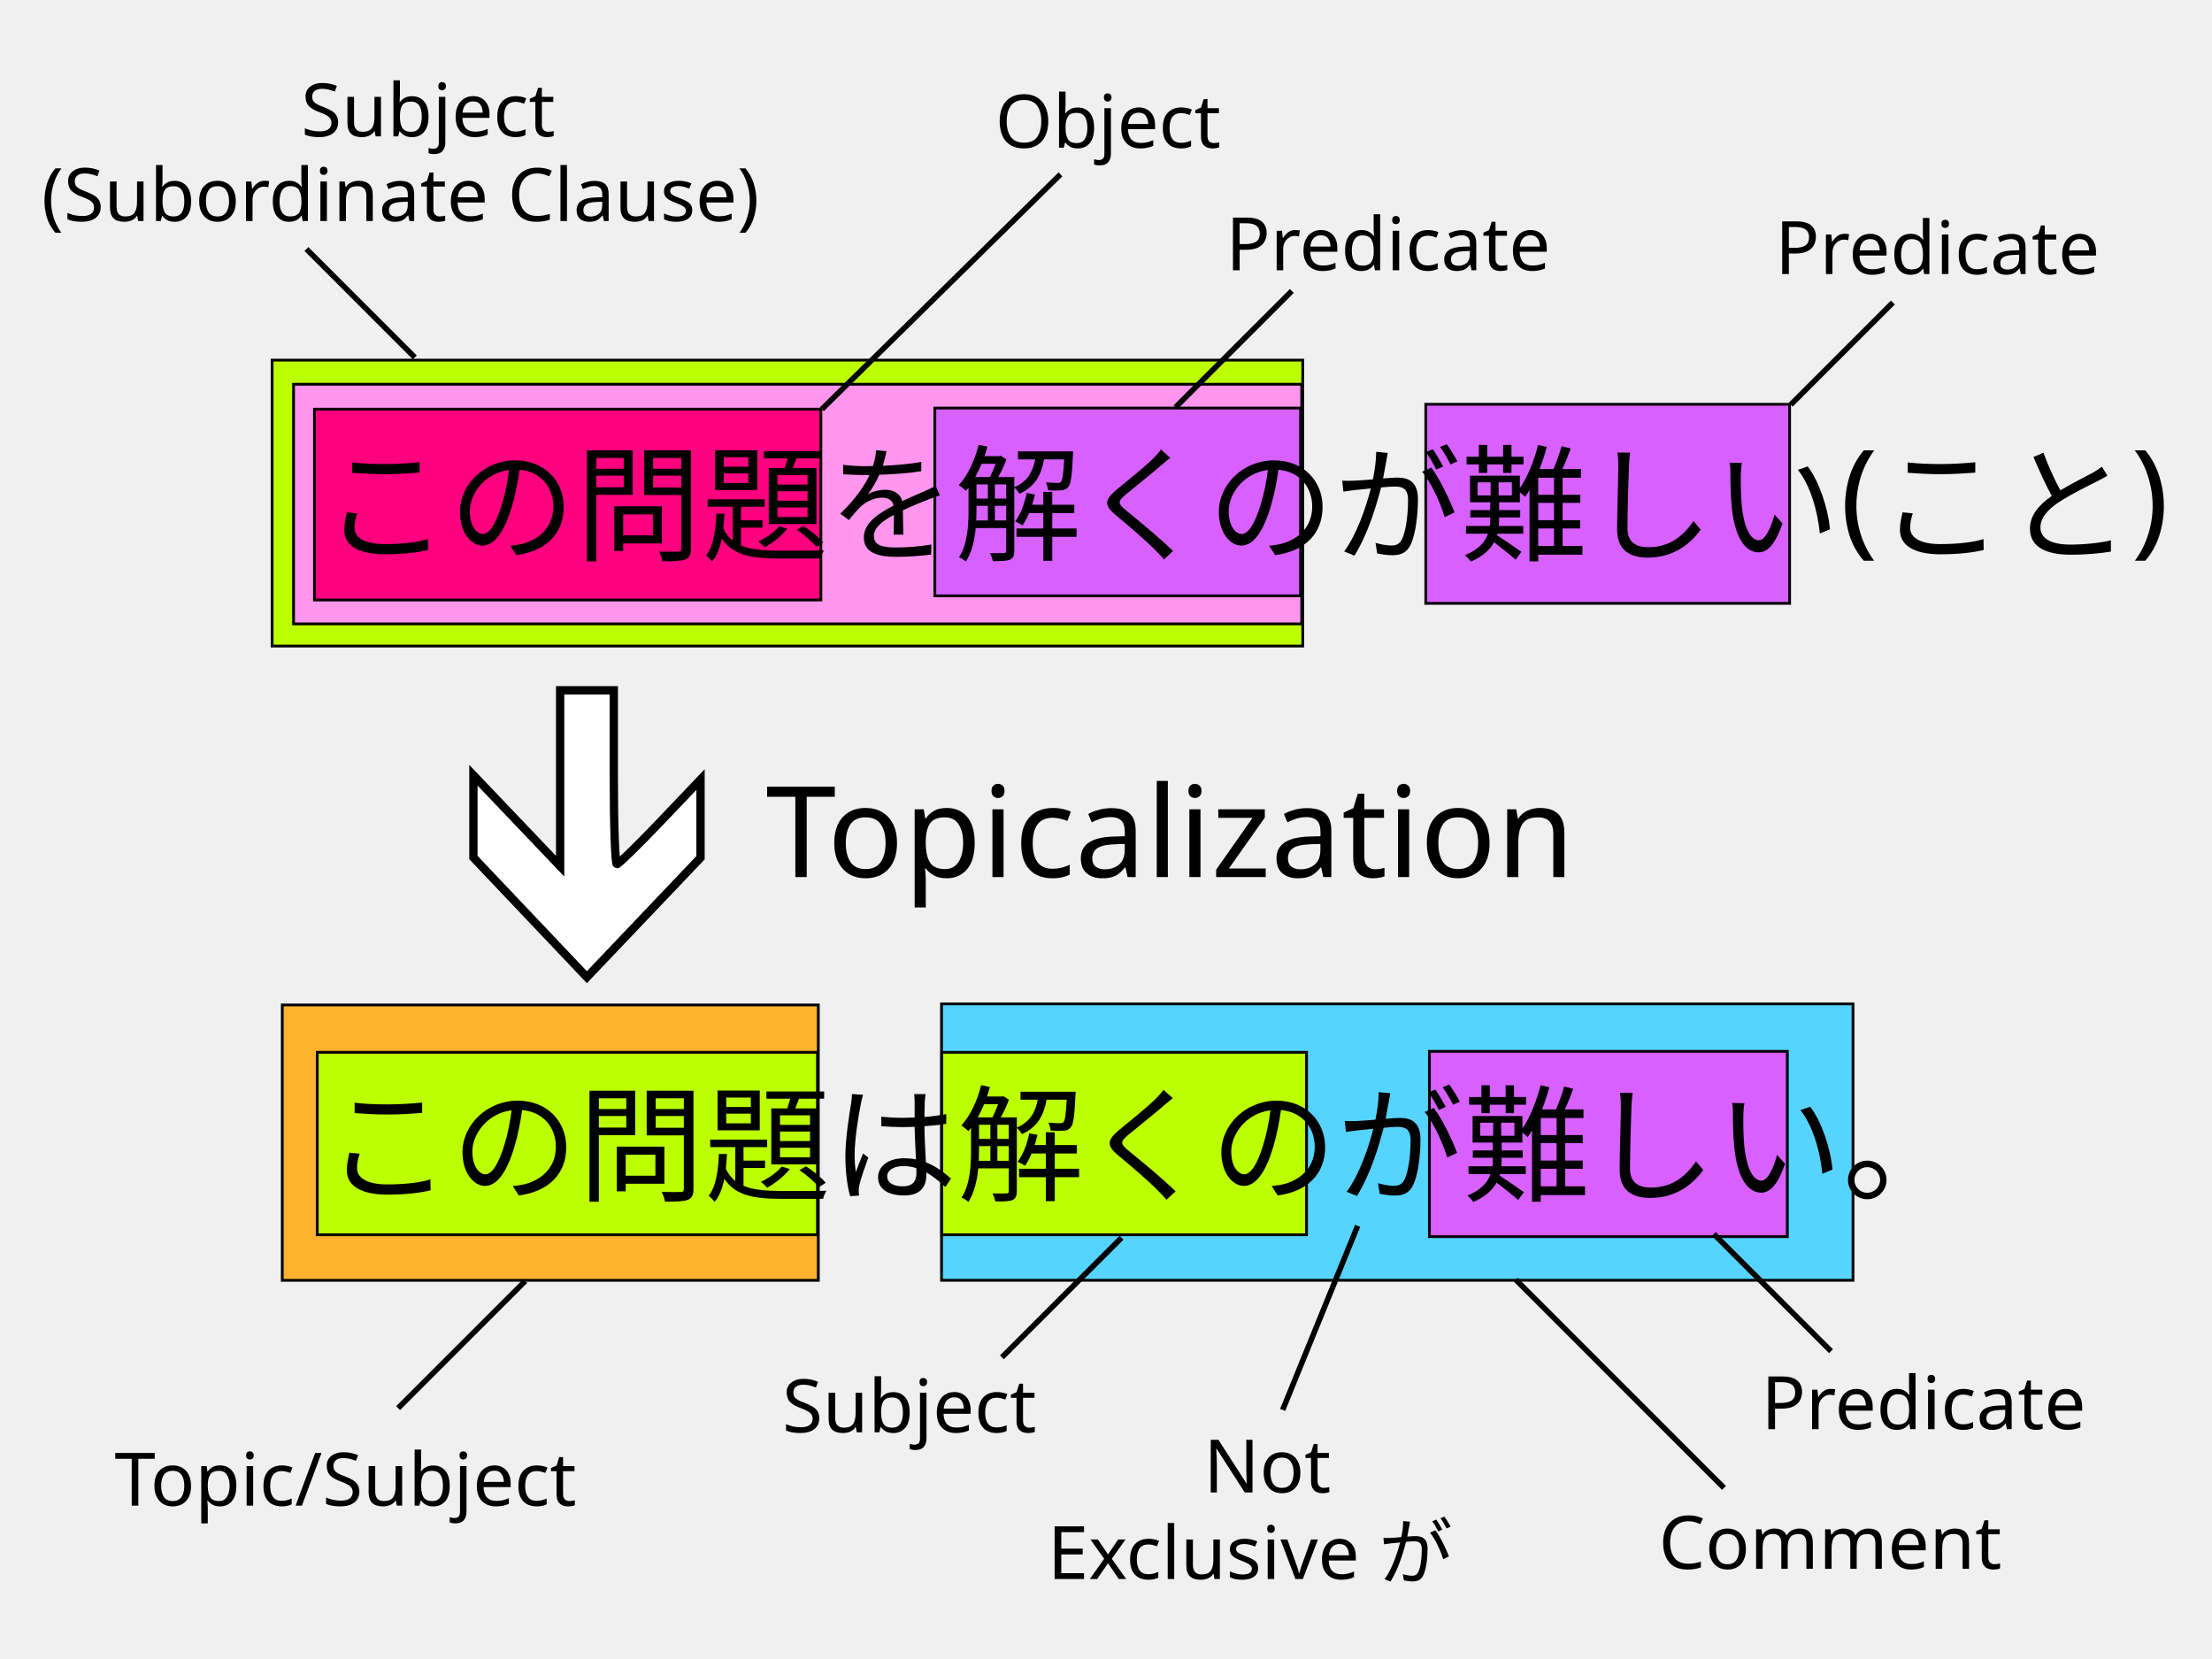
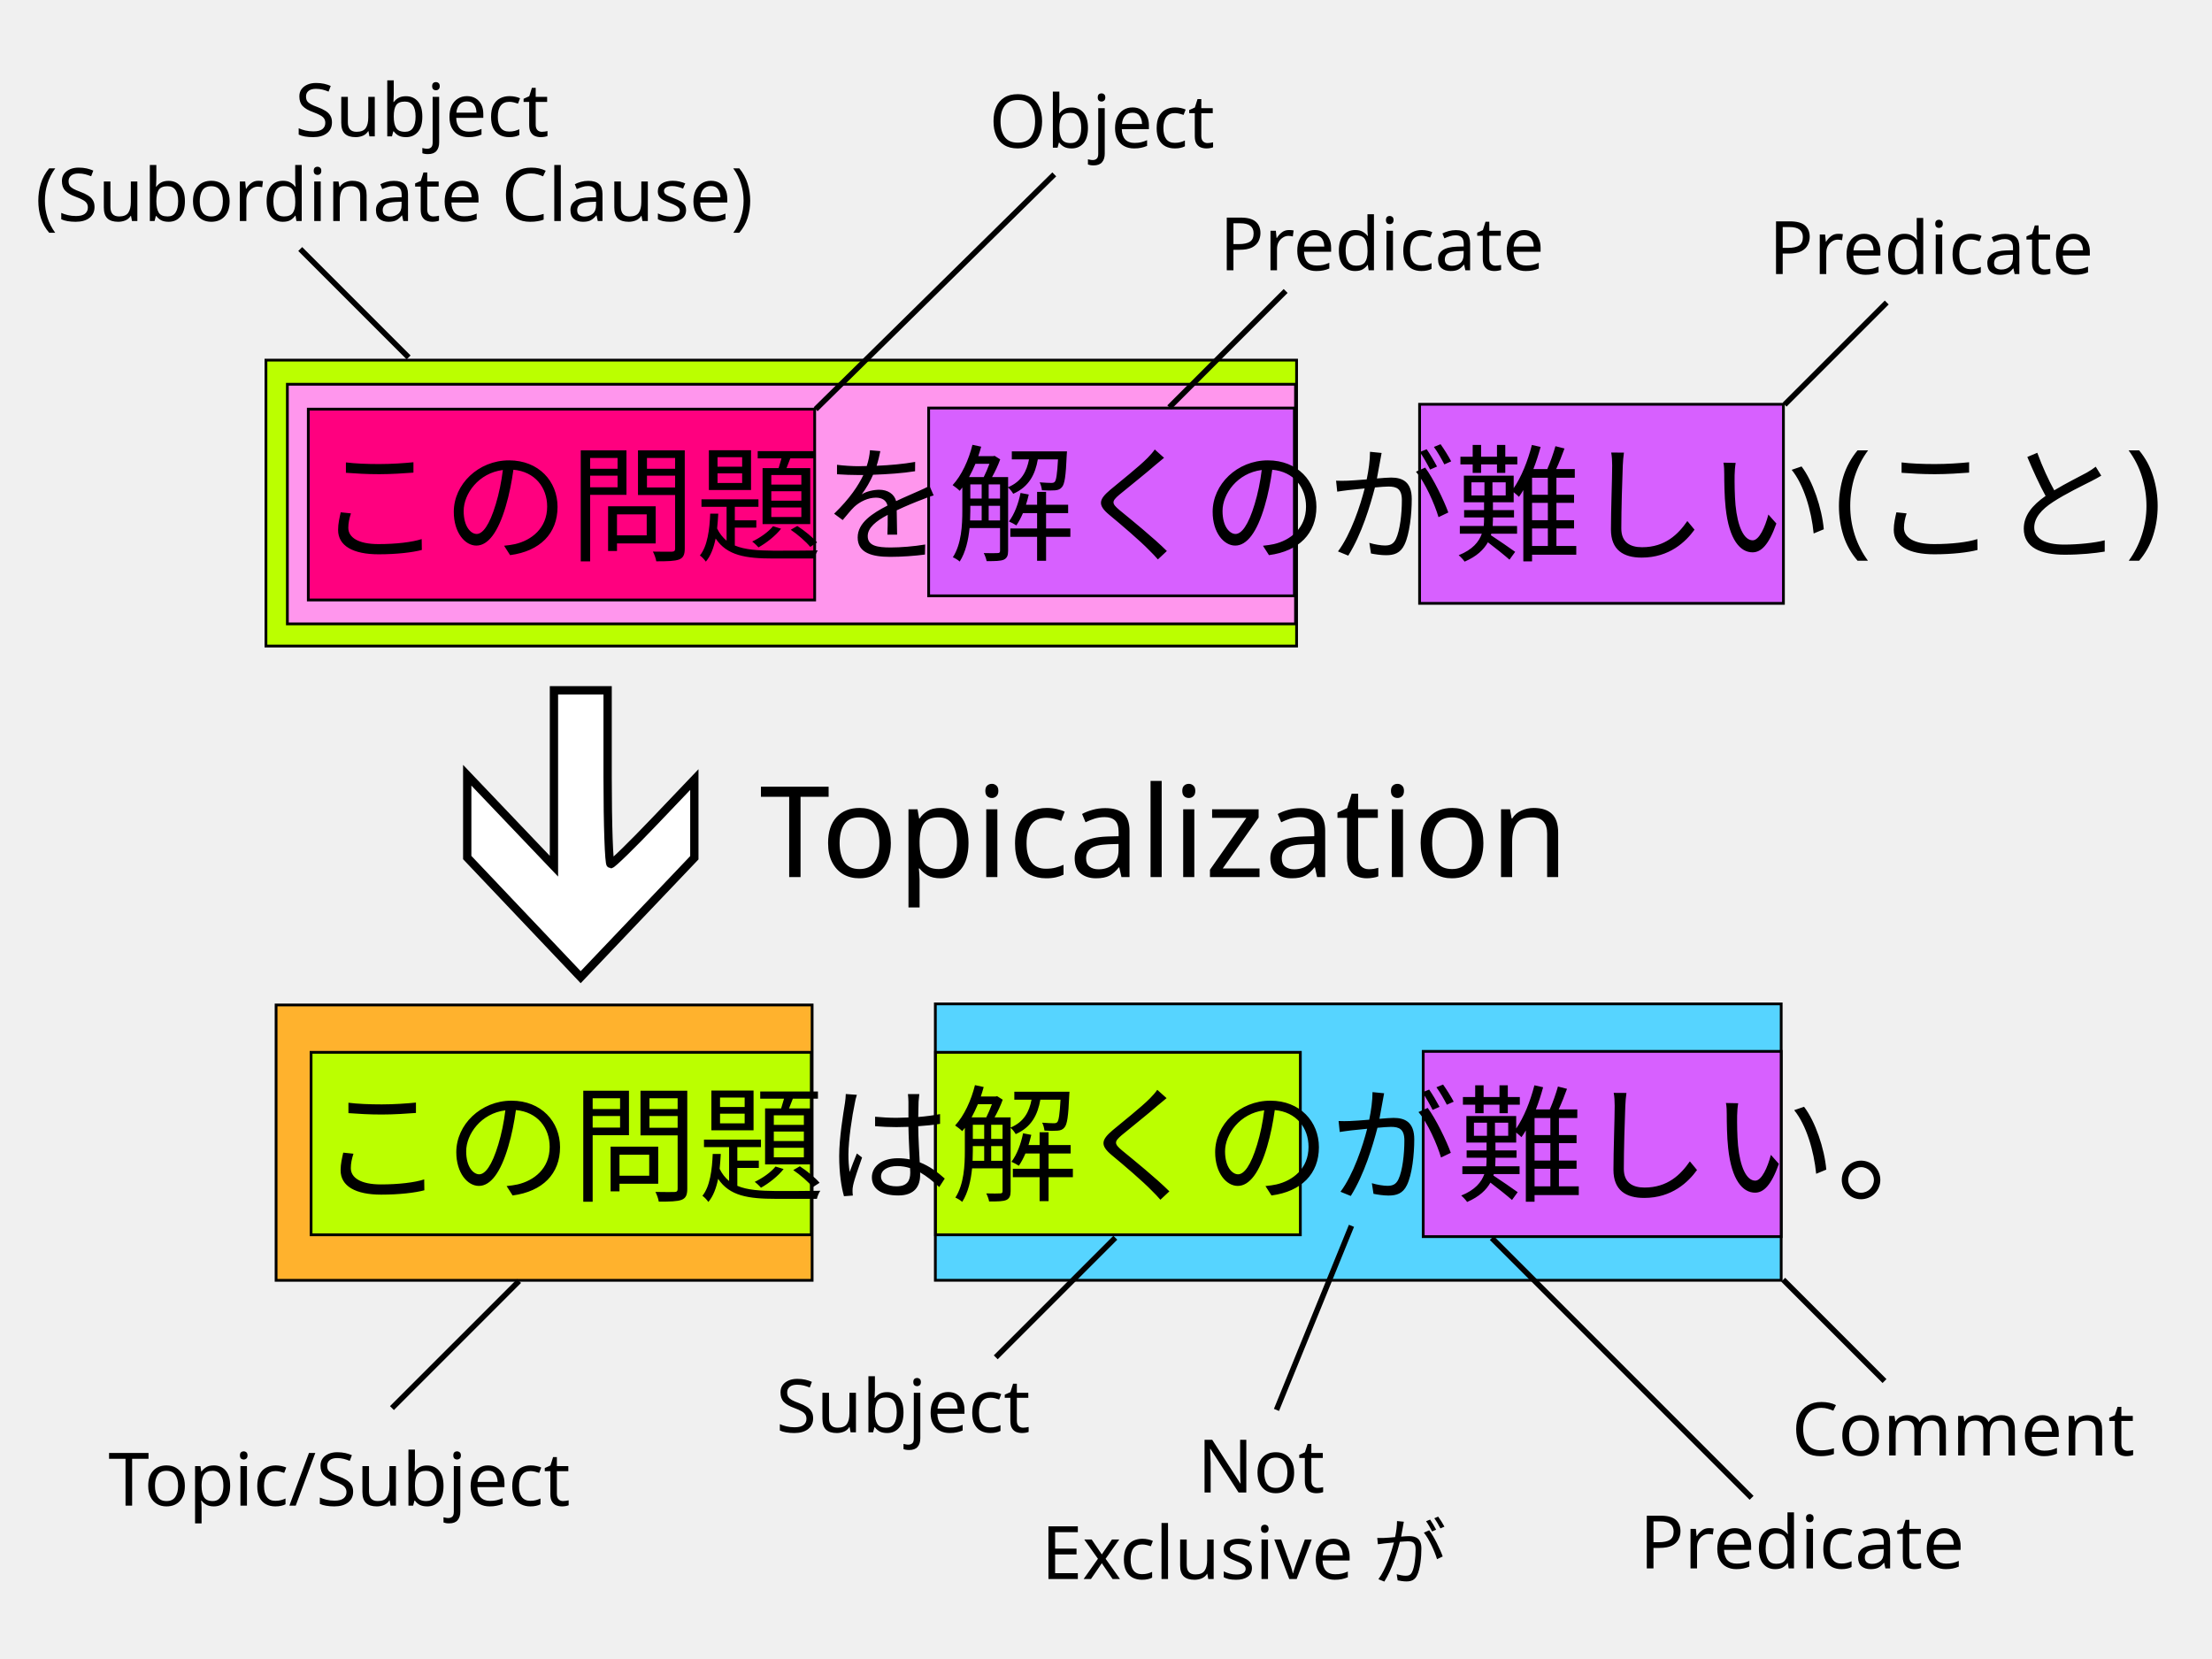
<svg xmlns="http://www.w3.org/2000/svg" width="800" height="600">
  <g>
-     <rect fill="#ffb22d" stroke="#000" x="102.088" y="363.462" width="193.865" height="99.587" id="svg_15" />
-     <rect fill="#bbff00" stroke="#000" x="114.742" y="380.585" width="180.911" height="65.996" id="svg_18" />
-     <rect fill="#56d4ff" stroke="#000" x="340.519" y="363.071" width="329.648" height="99.962" id="svg_28" />
-     <rect fill="#bbff00" stroke="#000" x="98.415" y="130.245" width="372.748" height="103.411" id="svg_17" />
-     <rect fill="#ff96ed" stroke="#000" x="106.169" y="138.972" width="364.613" height="86.662" id="svg_6" />
-     <rect opacity="undefined" fill="#d760ff" stroke="#000" x="338.097" y="147.574" width="132.269" height="67.918" id="svg_10" />
-     <rect fill="#bbff00" stroke="#000" x="340.592" y="380.585" width="131.932" height="65.996" id="svg_9" />
-     <rect opacity="undefined" fill="#d760ff" stroke="#000" x="515.649" y="146.213" width="131.589" height="71.999" id="svg_29" />
-     <rect fill="#ff007f" stroke="#000" x="113.737" y="147.973" width="183.138" height="69.019" id="svg_2" />
-     <path fill="#d760ff" stroke="#000" d="m516.961,380.241l129.455,0l0,67l-129.455,0l0,-67z" id="svg_74" opacity="undefined" />
-     <text fill="#000000" stroke="#000" stroke-width="0" x="243.937" y="242.136" id="svg_7" font-size="24" font-family="Noto Sans JP" text-anchor="start" xml:space="preserve" transform="matrix(1.90592, 0, 0, 1.90592, -348.336, -262.152)">この問題を解くのが難しい(こと)</text>
-     <text fill="#000000" stroke="#000" stroke-width="0" x="244.418" y="363.643" id="svg_8" font-size="24" font-family="Noto Sans JP" text-anchor="start" xml:space="preserve" transform="matrix(1.90592, 0, 0, 1.90592, -348.336, -262.152)">この問題は解くのが難しい。</text>
-     <path fill="#ffffff" stroke="#000" d="m186.897,296.819l15.681,16.45l0,-31.805l0,-31.805l9.707,0l9.707,0l0,31.44c0,17.292 0.492,31.44 1.093,31.44c0.601,0 7.658,-6.884 15.681,-15.298l14.588,-15.298l0,14.14l0,14.14l-20.554,21.595l-20.554,21.595l-20.515,-21.636l-20.515,-21.636l0,-14.886l0,-14.886l15.681,16.45l0,0l-0,0z" id="svg_41" stroke-width="3" />
-     <text transform="matrix(1.90592, 0, 0, 1.90592, -348.336, -262.152)" fill="#000000" stroke="#000" x="328.099" y="303.974" id="svg_45" stroke-width="0" font-size="24" font-family="Noto Sans JP" text-anchor="start" xml:space="preserve">Topicalization</text>
-     <line fill="none" stroke="#000" x1="425.116" y1="147.325" x2="467.203" y2="105.238" id="svg_49" stroke-width="2" />
-     <path id="svg_52" d="m647.663,146.348l36.935,-36.935" opacity="undefined" stroke-width="2" stroke="#000" fill="none" />
-     <line fill="none" stroke="#000" x1="619.822" y1="446.292" x2="662.21" y2="488.681" id="svg_53" stroke-width="2" />
-     <path fill="#ffffff" stroke="#000" stroke-width="2" opacity="undefined" d="m476.874,505.065" id="svg_55" />
-     <text fill="#000000" stroke="#000" x="415.371" y="188.837" id="svg_60" stroke-width="0" font-size="14" font-family="Noto Sans JP" text-anchor="start" xml:space="preserve" transform="matrix(1.90592, 0, 0, 1.90592, -348.336, -262.152)">Predicate</text>
-     <text fill="#000000" stroke="#000" stroke-width="0" x="497.498" y="435.243" id="svg_70" font-size="14" font-family="Noto Sans JP" text-anchor="start" xml:space="preserve" transform="matrix(1.90592, 0, 0, 1.90592, -348.336, -262.152)">Comment</text>
-     <text fill="#000000" stroke="#000" stroke-width="0" x="516.965" y="408.744" id="svg_71" font-size="14" font-family="Noto Sans JP" text-anchor="start" xml:space="preserve" transform="matrix(1.90592, 0, 0, 1.90592, -348.336, -262.152)">Predicate</text>
-     <text fill="#000000" stroke="#000" x="371.606" y="165.573" id="svg_4" stroke-width="0" font-size="14" font-family="Noto Sans JP" text-anchor="start" xml:space="preserve" transform="matrix(1.90592, 0, 0, 1.90592, -348.336, -262.152)">Object</text>
-     <text fill="#000000" stroke="#000" x="204.495" y="423.258" id="svg_16" stroke-width="0" font-size="14" font-family="Noto Sans JP" text-anchor="start" xml:space="preserve" transform="matrix(1.90592, 0, 0, 1.90592, -348.336, -262.152)">Topic/Subject</text>
-     <path fill="#000000" stroke="#000" stroke-width="0" opacity="undefined" d="m299.242,89.738" id="svg_1" />
-     <line fill="none" stroke="#000" stroke-width="2" x1="548.232" y1="462.855" x2="623.492" y2="538.114" id="svg_22" />
-     <line fill="none" stroke="#000" x1="189.964" y1="463.289" x2="143.991" y2="509.261" id="svg_31" stroke-width="2" />
-     <text fill="#000000" stroke="#000" x="519.593" y="189.551" id="svg_11" stroke-width="0" font-size="14" font-family="Noto Sans JP" text-anchor="start" xml:space="preserve" transform="matrix(1.90592, 0, 0, 1.90592, -348.336, -262.152)">Predicate</text>
-     <line fill="none" stroke="#000" x1="297.224" y1="148.006" x2="383.53" y2="63.061" id="svg_12" stroke-width="2" />
-     <line fill="none" stroke="#000" stroke-width="2" x1="110.817" y1="90.065" x2="150.022" y2="129.27" id="svg_13" />
-     <path id="svg_19" d="m196.086,457.166l-43.252,43.252" opacity="undefined" stroke-width="0" stroke="#000" fill="#000000" />
-     <line fill="none" stroke="#000" x1="405.61" y1="447.642" x2="362.358" y2="490.894" id="svg_20" stroke-width="2" />
-     <text fill="#000000" stroke="#000" x="239.9" y="163.431" id="svg_21" stroke-width="0" font-size="14" font-family="Noto Sans JP" text-anchor="start" xml:space="preserve" transform="matrix(1.90592, 0, 0, 1.90592, -348.336, -262.152)">Subject</text>
-     <text fill="#000000" stroke="#000" x="190.644" y="179.493" id="svg_23" stroke-width="0" font-size="14" font-family="Noto Sans JP" text-anchor="start" xml:space="preserve" transform="matrix(1.90592, 0, 0, 1.90592, -348.336, -262.152)">(Subordinate Clause)</text>
-     <text fill="#000000" stroke="#000" x="331.204" y="409.337" id="svg_24" stroke-width="0" font-size="14" font-family="Noto Sans JP" text-anchor="start" xml:space="preserve" transform="matrix(1.90592, 0, 0, 1.90592, -348.336, -262.152)">Subject</text>
-     <line fill="none" stroke="#000" x1="463.891" y1="509.911" x2="491.013" y2="443.334" id="svg_25" stroke-width="2" />
-     <text fill="#000000" stroke="#000" x="411.155" y="420.759" id="svg_26" stroke-width="0" font-size="14" font-family="Noto Sans JP" text-anchor="start" xml:space="preserve" transform="matrix(1.90592, 0, 0, 1.90592, -348.336, -262.152)">Not</text>
-     <text fill="#000000" stroke="#000" x="381.53" y="437.178" id="svg_27" stroke-width="0" font-size="14" font-family="Noto Sans JP" text-anchor="start" xml:space="preserve" transform="matrix(1.90592, 0, 0, 1.90592, -348.336, -262.152)">Exclusive が</text>
+     <rect id="svg_15" height="99.587" width="193.865" y="363.462" x="99.851" stroke="#000" fill="#ffb22d" />
+     <rect id="svg_18" height="65.996" width="180.911" y="380.585" x="112.505" stroke="#000" fill="#bbff00" />
+     <rect id="svg_28" height="99.962" width="305.908" y="363.071" x="338.283" stroke="#000" fill="#56d4ff" />
+     <rect id="svg_17" height="103.411" width="372.748" y="130.245" x="96.179" stroke="#000" fill="#bbff00" />
+     <rect id="svg_6" height="86.662" width="364.613" y="138.972" x="103.933" stroke="#000" fill="#ff96ed" />
+     <rect id="svg_10" height="67.918" width="132.269" y="147.574" x="335.861" stroke="#000" fill="#d760ff" opacity="undefined" />
+     <rect id="svg_9" height="65.996" width="131.932" y="380.585" x="338.356" stroke="#000" fill="#bbff00" />
+     <rect id="svg_29" height="71.999" width="131.589" y="146.213" x="513.412" stroke="#000" fill="#d760ff" opacity="undefined" />
+     <rect id="svg_2" height="69.019" width="183.138" y="147.973" x="111.501" stroke="#000" fill="#ff007f" />
+     <path opacity="undefined" id="svg_74" d="m514.725,380.241l129.455,0l0,67l-129.455,0l0,-67z" stroke="#000" fill="#d760ff" />
+     <text transform="matrix(1.90592, 0, 0, 1.90592, -348.336, -262.152)" xml:space="preserve" text-anchor="start" font-family="Noto Sans JP" font-size="24" id="svg_7" y="242.136" x="242.764" stroke-width="0" stroke="#000" fill="#000000">この問題を解くのが難しい(こと)</text>
+     <text transform="matrix(1.90592, 0, 0, 1.90592, -348.336, -262.152)" xml:space="preserve" text-anchor="start" font-family="Noto Sans JP" font-size="24" id="svg_8" y="363.643" x="243.244" stroke-width="0" stroke="#000" fill="#000000">この問題は解くのが難しい。</text>
+     <path stroke-width="3" id="svg_41" d="m184.66,296.819l15.681,16.45l0,-31.805l0,-31.805l9.707,0l9.707,0l0,31.44c0,17.292 0.492,31.44 1.093,31.44c0.601,0 7.658,-6.884 15.681,-15.298l14.588,-15.298l0,14.14l0,14.14l-20.554,21.595l-20.554,21.595l-20.515,-21.636l-20.515,-21.636l0,-14.886l0,-14.886l15.681,16.45l0,0l-0,0z" stroke="#000" fill="#ffffff" />
+     <text xml:space="preserve" text-anchor="start" font-family="Noto Sans JP" font-size="24" stroke-width="0" id="svg_45" y="303.974" x="326.926" stroke="#000" fill="#000000" transform="matrix(1.90592, 0, 0, 1.90592, -348.336, -262.152)">Topicalization</text>
+     <line stroke-width="2" id="svg_49" y2="105.238" x2="464.967" y1="147.325" x1="422.879" stroke="#000" fill="none" />
+     <path fill="none" stroke="#000" stroke-width="2" opacity="undefined" d="m645.427,146.348l36.935,-36.935" id="svg_52" />
+     <line stroke-width="2" id="svg_53" y2="499.472" x2="681.556" y1="462.838" x1="644.923" stroke="#000" fill="none" />
+     <path id="svg_55" d="m474.638,505.065" opacity="undefined" stroke-width="2" stroke="#000" fill="#ffffff" />
+     <text transform="matrix(1.90592, 0, 0, 1.90592, -348.336, -262.152)" xml:space="preserve" text-anchor="start" font-family="Noto Sans JP" font-size="14" stroke-width="0" id="svg_60" y="188.837" x="414.197" stroke="#000" fill="#000000">Predicate</text>
+     <text transform="matrix(1.90592, 0, 0, 1.90592, -348.336, -262.152)" xml:space="preserve" text-anchor="start" font-family="Noto Sans JP" font-size="14" id="svg_70" y="413.728" x="522.747" stroke-width="0" stroke="#000" fill="#000000">Comment</text>
+     <text transform="matrix(1.90592, 0, 0, 1.90592, -348.336, -262.152)" xml:space="preserve" text-anchor="start" font-family="Noto Sans JP" font-size="14" id="svg_71" y="435.166" x="493.899" stroke-width="0" stroke="#000" fill="#000000">Predicate</text>
+     <text transform="matrix(1.90592, 0, 0, 1.90592, -348.336, -262.152)" xml:space="preserve" text-anchor="start" font-family="Noto Sans JP" font-size="14" stroke-width="0" id="svg_4" y="165.573" x="370.432" stroke="#000" fill="#000000">Object</text>
+     <text transform="matrix(1.90592, 0, 0, 1.90592, -348.336, -262.152)" xml:space="preserve" text-anchor="start" font-family="Noto Sans JP" font-size="14" stroke-width="0" id="svg_16" y="423.258" x="203.322" stroke="#000" fill="#000000">Topic/Subject</text>
+     <path id="svg_1" d="m297.005,89.738" opacity="undefined" stroke-width="0" stroke="#000" fill="#000000" />
+     <line id="svg_22" y2="541.711" x2="633.486" y1="447.747" x1="539.521" stroke-width="2" stroke="#000" fill="none" />
+     <line stroke-width="2" id="svg_31" y2="509.261" x2="141.754" y1="463.289" x1="187.727" stroke="#000" fill="none" />
+     <text transform="matrix(1.90592, 0, 0, 1.90592, -348.336, -262.152)" xml:space="preserve" text-anchor="start" font-family="Noto Sans JP" font-size="14" stroke-width="0" id="svg_11" y="189.551" x="518.42" stroke="#000" fill="#000000">Predicate</text>
+     <line stroke-width="2" id="svg_12" y2="63.061" x2="381.293" y1="148.006" x1="294.988" stroke="#000" fill="none" />
+     <line id="svg_13" y2="129.27" x2="147.786" y1="90.065" x1="108.581" stroke-width="2" stroke="#000" fill="none" />
+     <path fill="#000000" stroke="#000" stroke-width="0" opacity="undefined" d="m193.85,457.166l-43.252,43.252" id="svg_19" />
+     <line stroke-width="2" id="svg_20" y2="490.894" x2="360.122" y1="447.642" x1="403.374" stroke="#000" fill="none" />
+     <text transform="matrix(1.90592, 0, 0, 1.90592, -348.336, -262.152)" xml:space="preserve" text-anchor="start" font-family="Noto Sans JP" font-size="14" stroke-width="0" id="svg_21" y="163.431" x="238.727" stroke="#000" fill="#000000">Subject</text>
+     <text transform="matrix(1.90592, 0, 0, 1.90592, -348.336, -262.152)" xml:space="preserve" text-anchor="start" font-family="Noto Sans JP" font-size="14" stroke-width="0" id="svg_23" y="179.493" x="189.471" stroke="#000" fill="#000000">(Subordinate Clause)</text>
+     <text transform="matrix(1.90592, 0, 0, 1.90592, -348.336, -262.152)" xml:space="preserve" text-anchor="start" font-family="Noto Sans JP" font-size="14" stroke-width="0" id="svg_24" y="409.337" x="330.03" stroke="#000" fill="#000000">Subject</text>
+     <line stroke-width="2" id="svg_25" y2="443.334" x2="488.776" y1="509.911" x1="461.655" stroke="#000" fill="none" />
+     <text transform="matrix(1.90592, 0, 0, 1.90592, -348.336, -262.152)" xml:space="preserve" text-anchor="start" font-family="Noto Sans JP" font-size="14" stroke-width="0" id="svg_26" y="420.759" x="409.982" stroke="#000" fill="#000000">Not</text>
+     <text transform="matrix(1.90592, 0, 0, 1.90592, -348.336, -262.152)" xml:space="preserve" text-anchor="start" font-family="Noto Sans JP" font-size="14" stroke-width="0" id="svg_27" y="437.178" x="380.357" stroke="#000" fill="#000000">Exclusive が</text>
  </g>
</svg>
